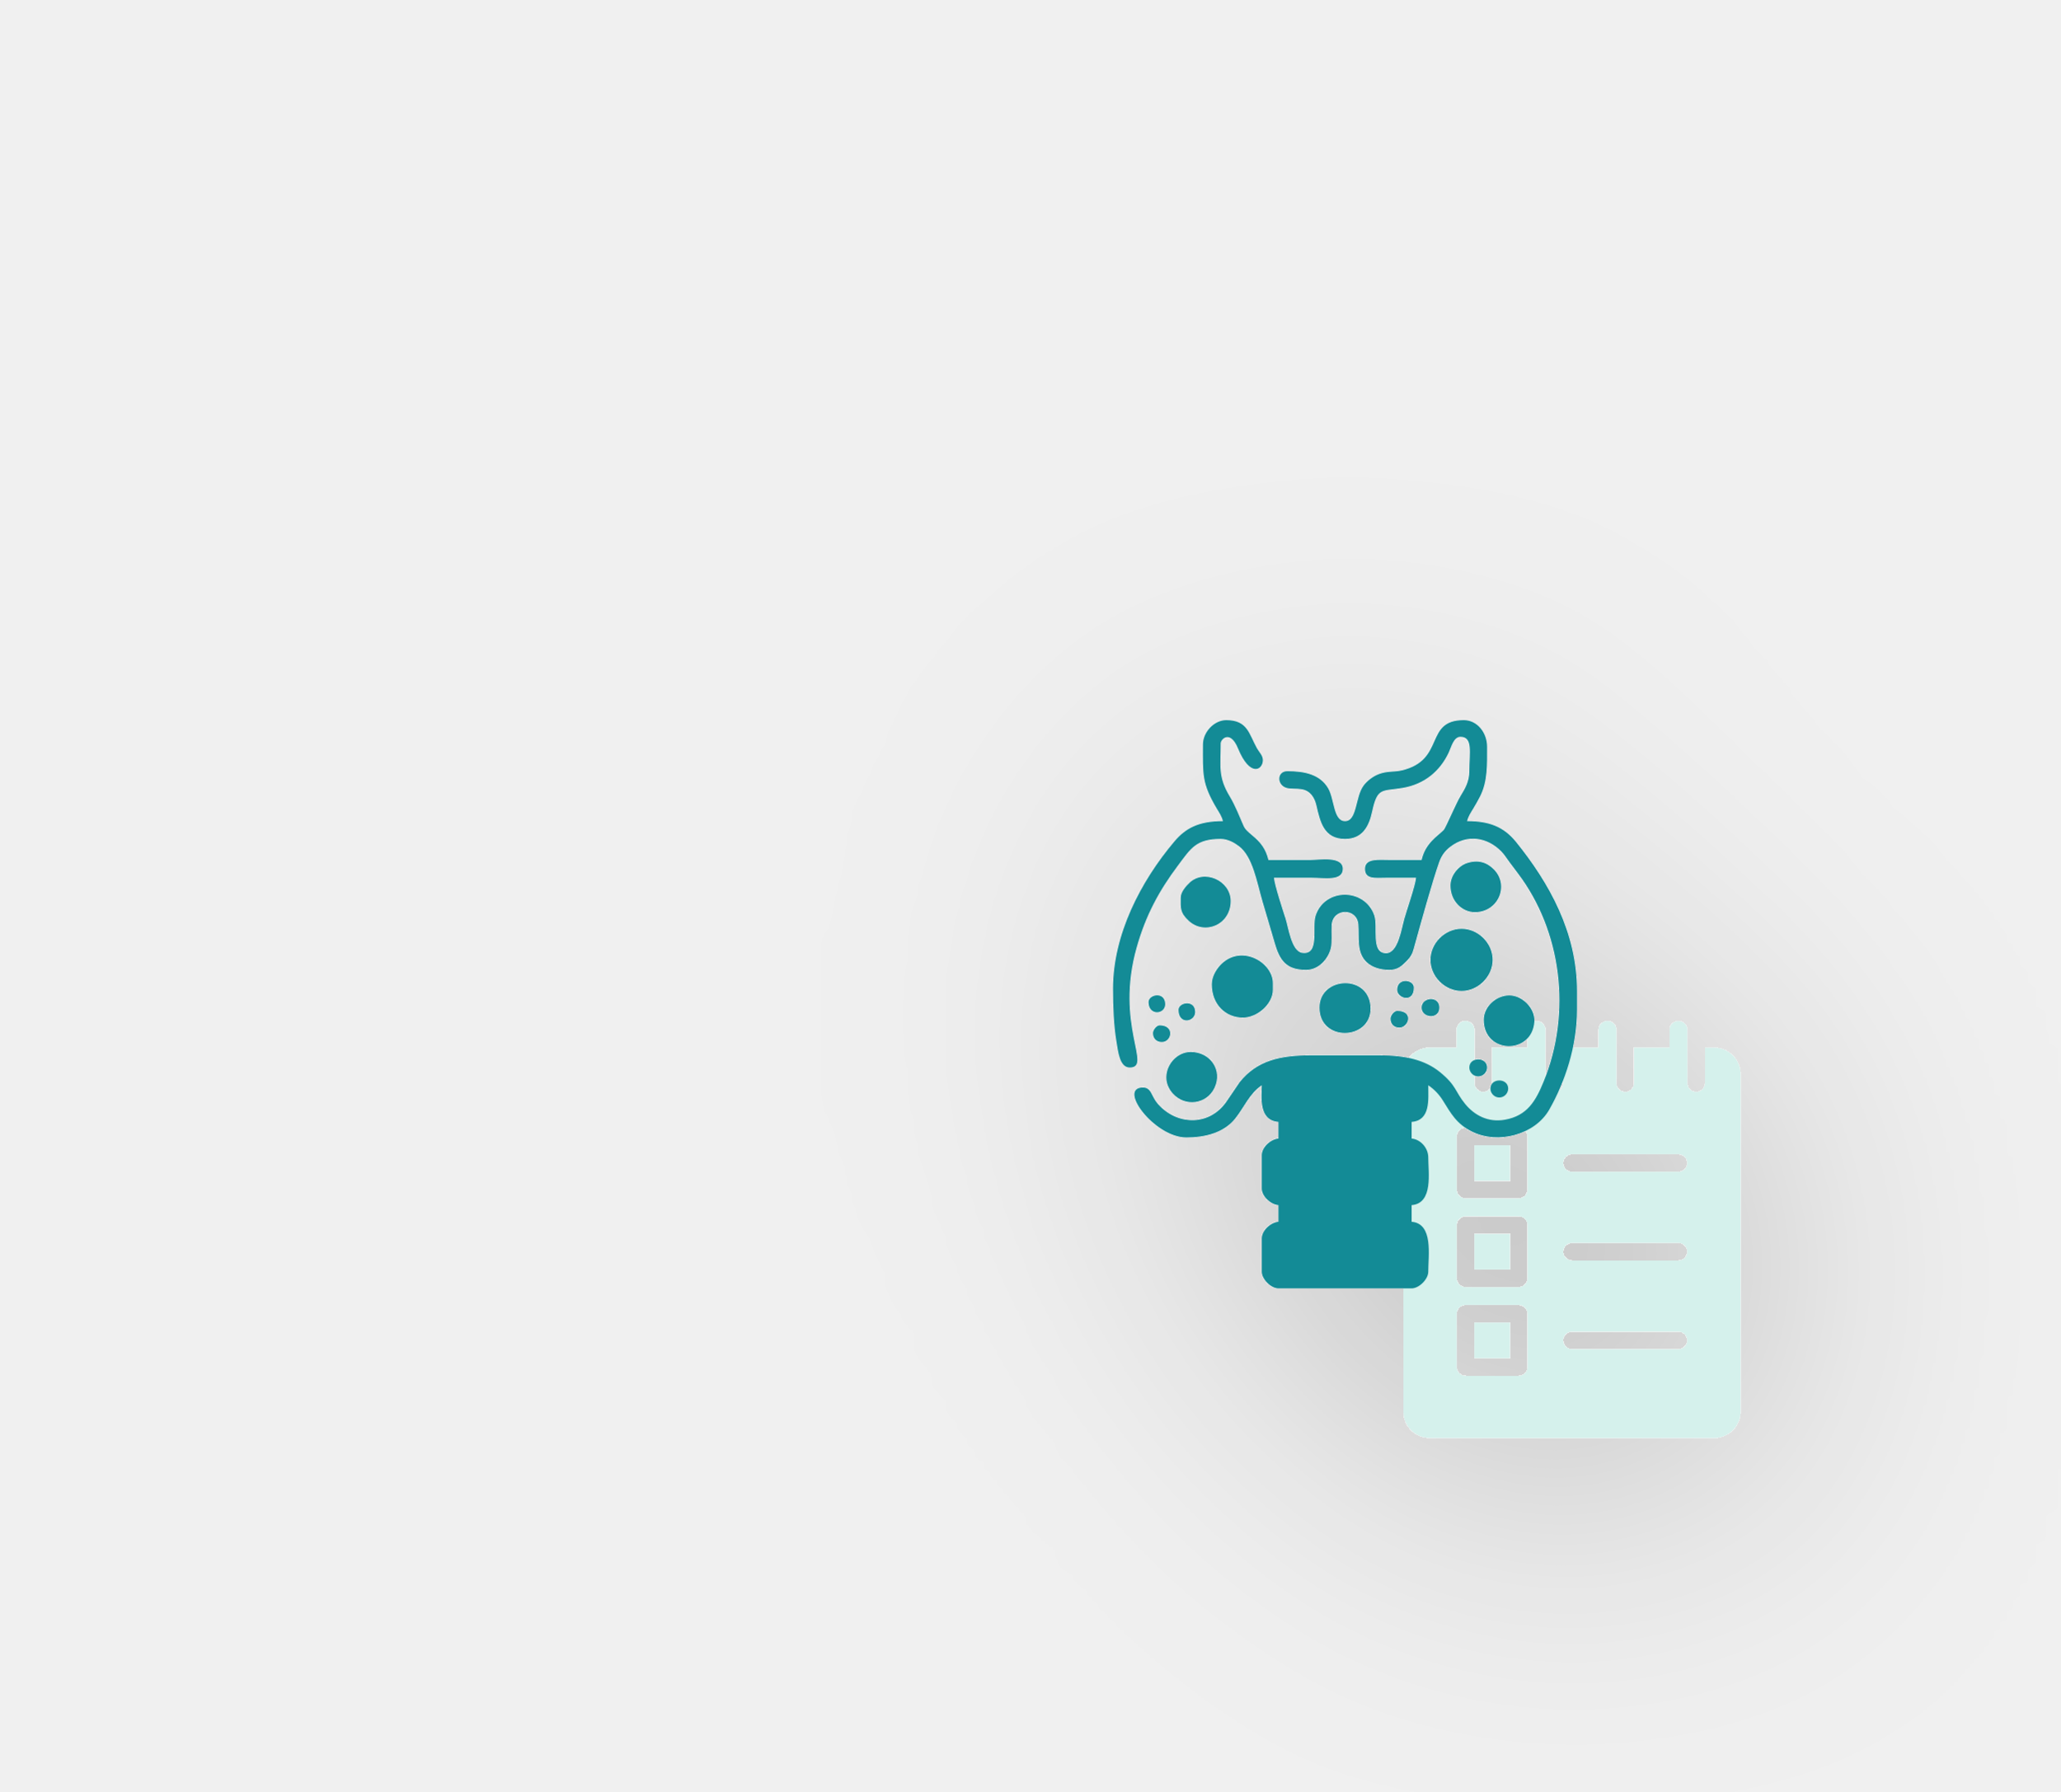
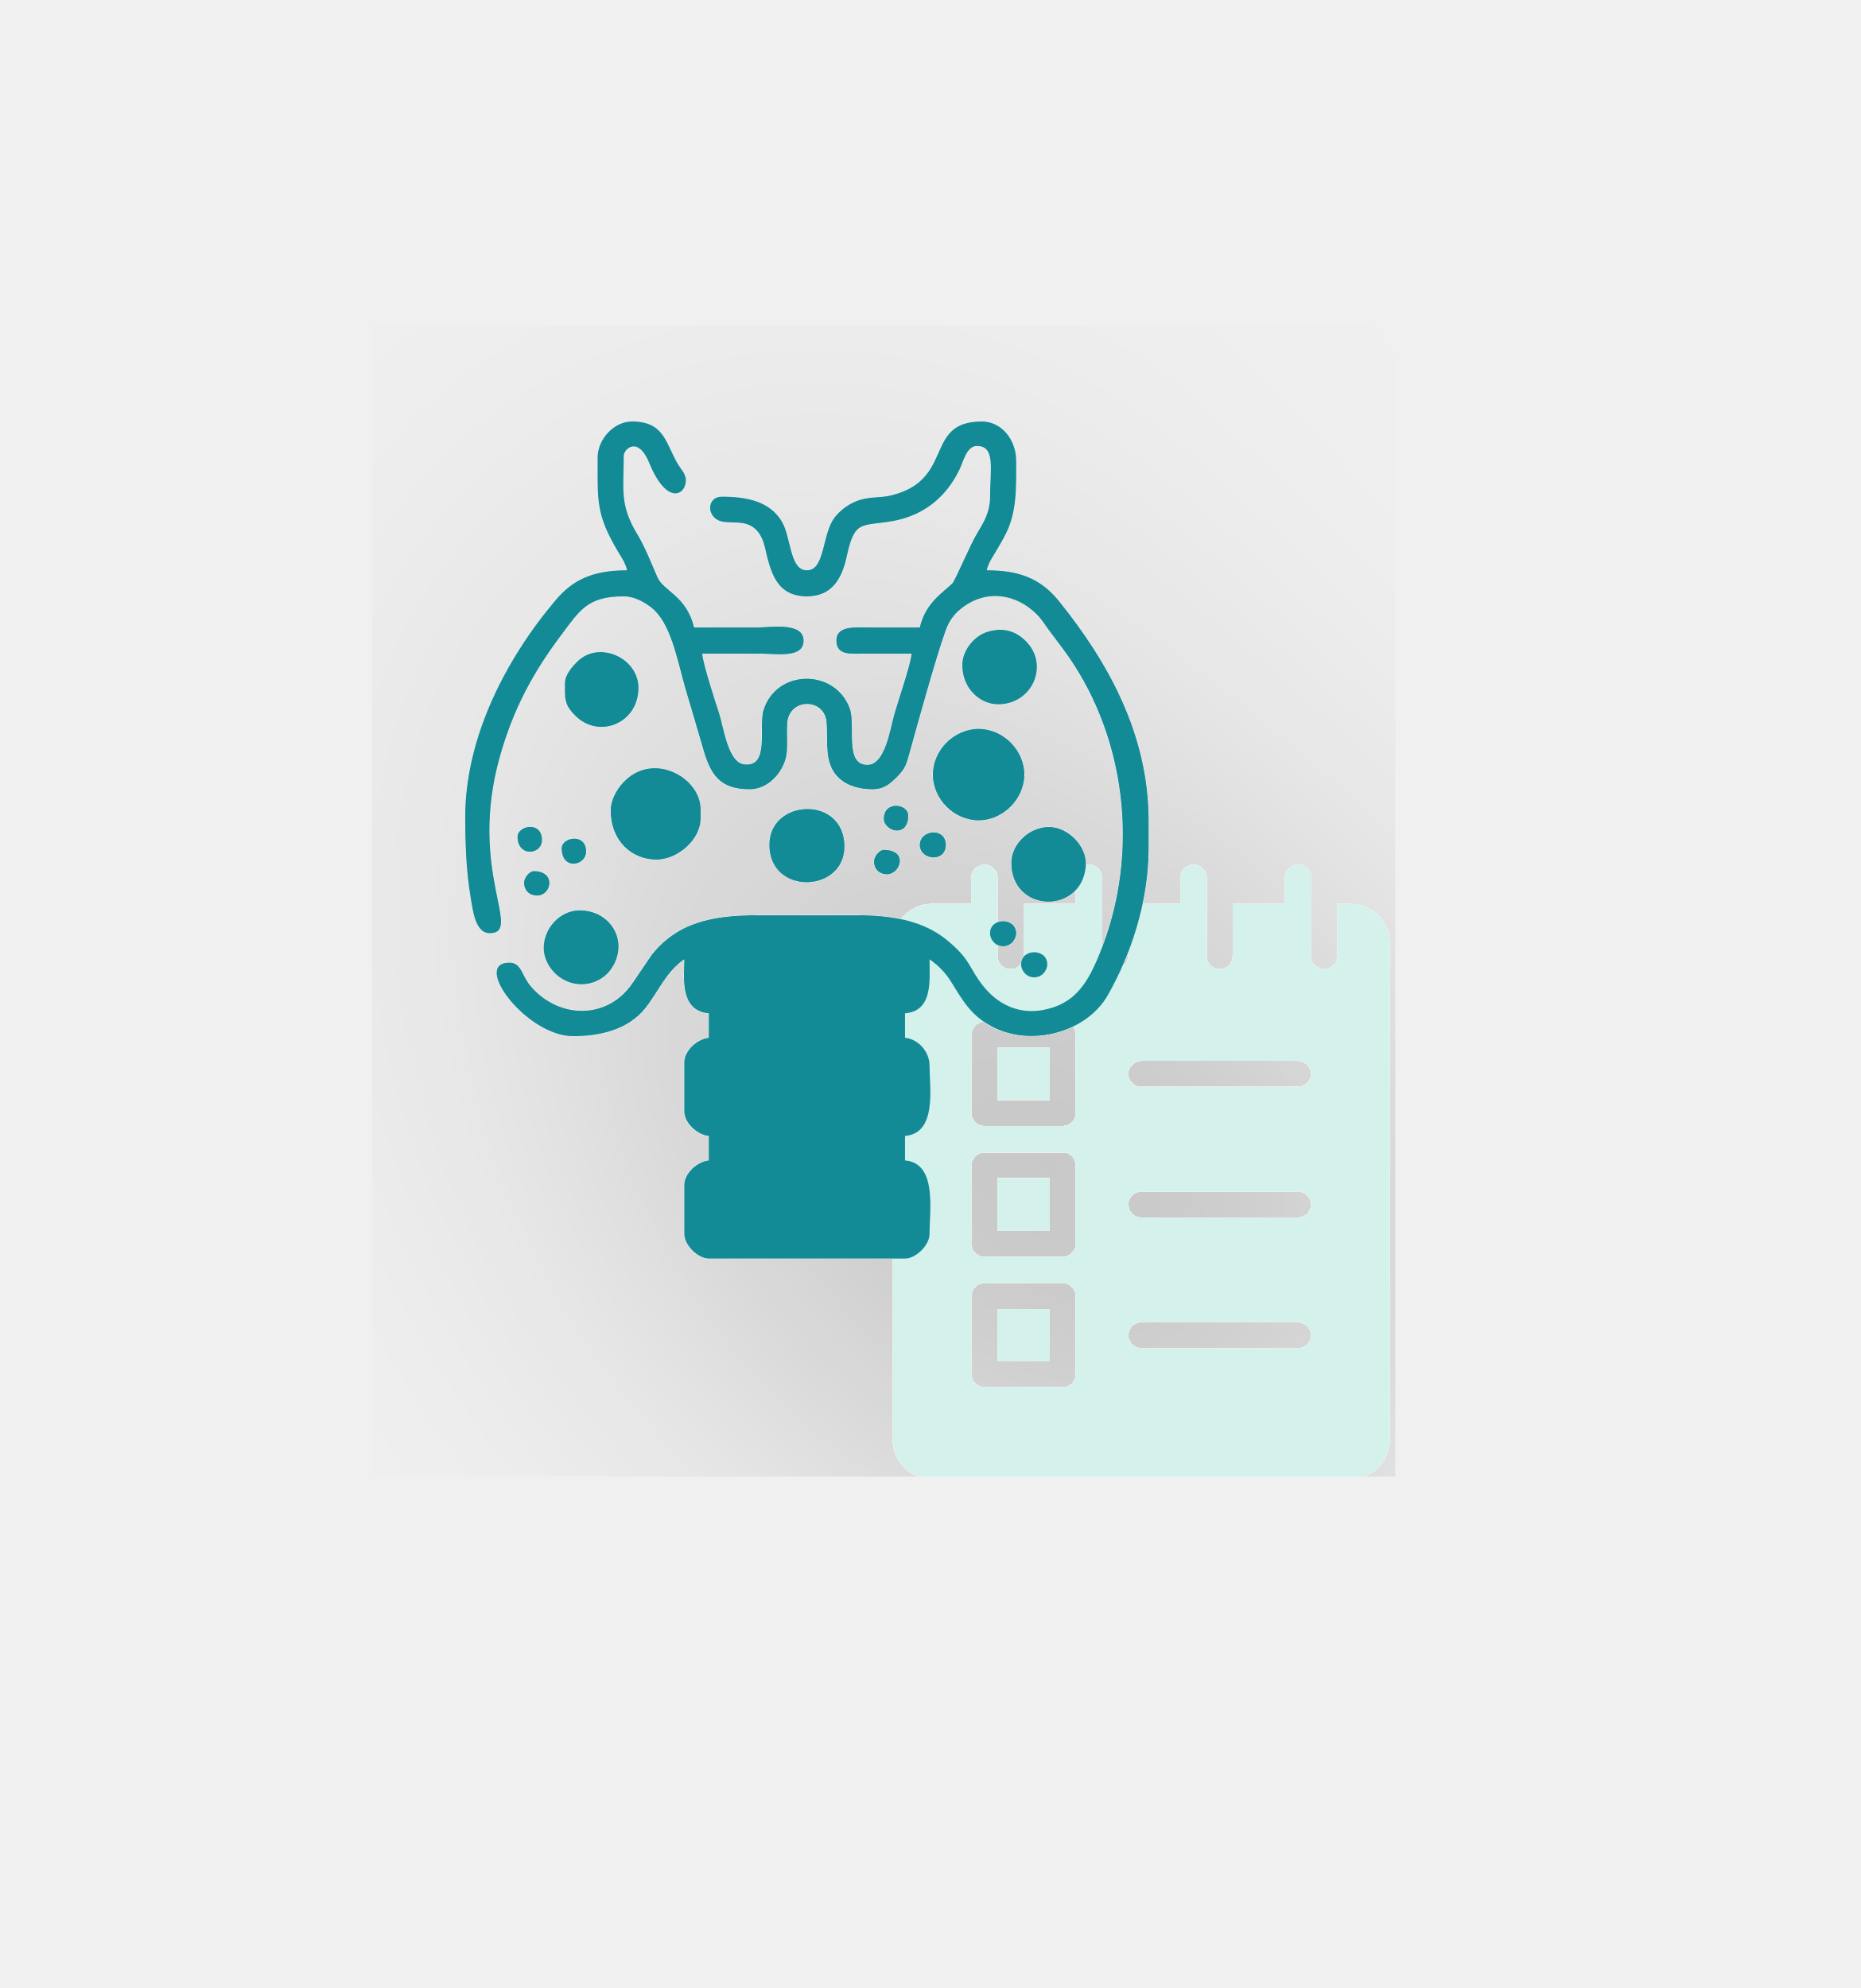
- <svg xmlns="http://www.w3.org/2000/svg" width="261" height="227" viewBox="0 0 261 227" fill="none">
-   <g id="ÑÐ½Ð´Ð¾ÐºÑÐ¸Ð½Ð¾Ð»Ð¾Ð³Ð¸Ñ 1" filter="url(#filter0_d_190_803)">
-     <g id="Ð¡Ð»Ð¾Ð¹_x0020_1">
-       <path id="Vector" d="M186.789 160.859H191.285V156.362H186.789V160.859Z" fill="#D5F1EC" />
-       <path id="Vector_2" d="M186.789 172.099H191.285V167.602H186.789V172.099Z" fill="#D5F1EC" />
-       <path id="Vector_3" d="M186.789 149.618H191.285V145.122H186.789V149.618Z" fill="#D5F1EC" />
-       <path id="Vector_4" d="M217.138 132.757H216.014V137.254C216.014 137.874 215.511 138.378 214.89 138.378C214.269 138.378 213.766 137.874 213.766 137.254C213.766 136.963 213.766 130.087 213.766 130.509C213.766 129.889 213.262 129.385 212.641 129.385C212.021 129.385 211.517 129.889 211.517 130.509V132.757H207.021V137.254C207.021 137.874 206.518 138.378 205.897 138.378C205.277 138.378 204.774 137.874 204.774 137.254C204.774 136.963 204.774 130.087 204.774 130.509C204.774 129.889 204.27 129.385 203.649 129.385C203.029 129.385 202.525 129.889 202.525 130.509V132.757H198.029V137.254C198.029 137.874 197.526 138.378 196.905 138.378C196.284 138.378 195.781 137.874 195.781 137.254C195.781 136.963 195.781 130.087 195.781 130.509C195.781 129.889 195.278 129.385 194.657 129.385C194.036 129.385 193.533 129.889 193.533 130.509V132.757H189.037V137.254C189.037 137.874 188.533 138.378 187.913 138.378C187.292 138.378 186.789 137.874 186.789 137.254C186.789 136.963 186.789 130.087 186.789 130.509C186.789 129.889 186.286 129.385 185.665 129.385C185.044 129.385 184.541 129.889 184.541 130.509V132.757H181.169C179.309 132.757 177.797 134.27 177.797 136.13V178.843C177.797 180.703 179.309 182.215 181.169 182.215H217.138C218.997 182.215 220.51 180.703 220.51 178.843V136.13C220.51 134.27 218.997 132.757 217.138 132.757ZM193.533 173.223C193.533 173.844 193.03 174.347 192.409 174.347H185.665C185.044 174.347 184.541 173.844 184.541 173.223V166.479C184.541 165.858 185.044 165.355 185.665 165.355H192.409C193.03 165.355 193.533 165.858 193.533 166.479V173.223ZM193.533 161.982C193.533 162.603 193.03 163.106 192.409 163.106H185.665C185.044 163.106 184.541 162.603 184.541 161.982V155.238C184.541 154.617 185.044 154.114 185.665 154.114H192.409C193.03 154.114 193.533 154.617 193.533 155.238V161.982ZM193.533 150.742C193.533 151.363 193.03 151.866 192.409 151.866H185.665C185.044 151.866 184.541 151.363 184.541 150.742V143.998C184.541 143.377 185.044 142.874 185.665 142.874H192.409C193.03 142.874 193.533 143.377 193.533 143.998V150.742ZM212.641 170.975H199.153C198.532 170.975 198.029 170.471 198.029 169.851C198.029 169.23 198.532 168.726 199.153 168.726H212.641C213.262 168.726 213.766 169.23 213.766 169.851C213.766 170.471 213.262 170.975 212.641 170.975ZM212.641 159.734H199.153C198.532 159.734 198.029 159.231 198.029 158.61C198.029 157.99 198.532 157.486 199.153 157.486H212.641C213.262 157.486 213.766 157.99 213.766 158.61C213.766 159.231 213.262 159.734 212.641 159.734ZM212.641 148.494H199.153C198.532 148.494 198.029 147.99 198.029 147.37C198.029 146.749 198.532 146.246 199.153 146.246H212.641C213.262 146.246 213.766 146.749 213.766 147.37C213.766 147.99 213.262 148.494 212.641 148.494Z" fill="#D5F1EC" />
-       <g id="_2574465590752">
-         <path id="Vector_5" fill-rule="evenodd" clip-rule="evenodd" d="M152.398 94.347C152.398 98.116 152.241 99.234 154.146 102.444C154.466 102.983 154.782 103.416 154.93 104.051C151.855 104.051 150.206 104.939 148.783 106.623C144.508 111.677 141.007 118.431 141.007 125.286C141.007 127.523 141.095 129.905 141.447 132.018C141.651 133.238 141.843 135.27 143.117 135.27C146.042 135.27 141.193 129.921 144.019 120C145.167 115.97 146.829 112.878 149.264 109.636C150.861 107.51 151.52 106.301 154.648 106.301C155.561 106.301 156.395 106.792 156.962 107.221C158.719 108.55 159.22 111.74 159.976 114.333C160.478 116.058 160.98 117.688 161.48 119.439C162.124 121.699 162.95 122.895 165.477 122.895C167.071 122.895 168.289 121.484 168.608 120.12C168.776 119.403 168.661 118.205 168.704 117.263C168.808 115.03 171.907 114.987 172.087 117.129C172.23 118.827 171.824 120.707 173.173 121.949C173.895 122.614 174.962 122.895 176.024 122.895C177.082 122.895 177.612 122.367 178.171 121.808C178.916 121.064 178.974 120.687 179.289 119.551C180.017 116.928 181.474 111.645 182.332 109.234C182.641 108.364 183.101 107.78 183.755 107.282C185.853 105.681 188.402 106.061 190.196 107.879C190.619 108.309 190.872 108.757 191.232 109.234C191.614 109.74 191.935 110.174 192.317 110.68C197.815 117.96 199.158 128.282 195.553 137.08C194.551 139.524 193.473 141.386 190.651 141.885C188.532 142.26 186.797 141.329 185.616 139.882C184.319 138.293 184.536 137.547 182.375 135.81C180.528 134.327 178.077 133.723 174.758 133.723H166.18C162.248 133.723 159.287 134.344 157.059 137.118L155.353 139.631C153.271 142.601 149.395 142.643 146.946 140.16C146.559 139.769 146.316 139.418 146.069 138.928C145.767 138.325 145.539 137.802 144.804 137.802C141.533 137.802 146.268 144.13 150.289 144.13C152.607 144.13 155.013 143.571 156.48 141.744C157.623 140.321 158.285 138.57 159.852 137.52C159.852 138.957 159.397 141.948 161.961 142.161V144.271C160.99 144.352 159.852 145.366 159.852 146.38V150.599C159.852 151.609 161.001 152.629 161.961 152.708V154.818C160.99 154.899 159.852 155.913 159.852 156.928V161.146C159.852 162.093 161.014 163.256 161.961 163.256H178.837C179.783 163.256 180.946 162.093 180.946 161.146C180.946 159.072 181.613 155.049 178.837 154.818V152.708C181.608 152.478 180.946 148.561 180.946 146.662C180.946 145.439 179.946 144.363 178.837 144.271V142.161C181.257 141.96 180.946 139.328 180.946 137.52C181.703 138.028 182.327 138.688 182.805 139.458C183.854 141.146 184.54 142.415 186.474 143.383C189.804 145.049 194.468 143.766 196.271 140.611C198.251 137.144 199.79 132.584 199.79 127.958V125.567C199.79 118.151 196.261 111.882 192.078 106.701C190.473 104.711 188.586 104.051 185.868 104.051C186.016 103.416 186.332 102.983 186.652 102.444C186.973 101.903 187.232 101.464 187.511 100.912C188.477 98.996 188.399 96.896 188.399 94.628C188.399 92.86 187.173 91.253 185.446 91.253C180.396 91.253 183.169 96.29 177.607 97.618C176.626 97.852 175.776 97.68 174.7 98.085C173.931 98.375 173.206 98.943 172.766 99.527C171.681 100.968 171.962 104.051 170.399 104.051C168.908 104.051 169.062 101.234 168.251 99.87C167.216 98.13 165.274 97.722 163.086 97.722C161.73 97.722 161.742 99.54 163.061 99.857C163.542 99.973 164.235 99.896 164.886 100.001C165.984 100.178 166.534 101.02 166.774 102.05C167.253 104.102 167.704 106.301 170.399 106.301C172.601 106.301 173.429 104.721 173.833 102.844C174.508 99.711 175.072 100.287 177.715 99.835C180.463 99.366 182.418 97.716 183.527 95.381C183.858 94.683 184.147 93.363 185.024 93.363C186.641 93.363 186.149 95.387 186.149 97.722C186.149 99.059 185.575 99.979 185.05 100.842C184.455 101.817 183.149 104.93 182.908 105.17C182.084 105.992 180.604 106.821 180.102 108.972C178.743 108.972 177.383 108.973 176.024 108.972C174.647 108.972 172.93 108.736 172.93 110.098C172.93 111.461 174.267 111.224 175.602 111.223C176.868 111.222 178.133 111.223 179.399 111.223C179.32 112.172 178.217 115.356 177.932 116.365C177.544 117.736 177.125 120.785 175.602 120.785C173.607 120.785 174.611 117.404 174.097 115.962C172.859 112.49 167.783 112.507 166.665 116.067C166.213 117.509 167.232 121.076 164.961 120.736C163.604 120.532 163.228 117.509 162.858 116.373C162.499 115.272 161.475 112.139 161.398 111.223C162.992 111.223 164.586 111.223 166.18 111.223C167.767 111.223 170.117 111.684 170.117 110.098C170.117 108.448 167.152 108.972 166.039 108.972C164.258 108.972 162.477 108.972 160.695 108.972C160.061 106.25 158.065 105.837 157.552 104.662C157.028 103.46 156.476 102.044 155.802 100.929C154.279 98.41 154.648 97.104 154.648 94.207C154.648 93.645 155.861 92.44 156.839 94.828C158.355 98.531 159.992 97.581 159.992 96.316C159.992 95.723 159.515 95.303 159.243 94.815C158.223 92.991 158.068 91.253 155.351 91.253C153.798 91.253 152.398 92.783 152.398 94.347Z" fill="#138B96" />
-         <path id="Vector_6" fill-rule="evenodd" clip-rule="evenodd" d="M181.227 121.629C181.227 123.741 183.053 125.567 185.165 125.567C187.266 125.567 189.103 123.725 189.103 121.629C189.103 119.517 187.277 117.692 185.165 117.692C183.053 117.692 181.227 119.517 181.227 121.629Z" fill="#138B96" />
-         <path id="Vector_7" fill-rule="evenodd" clip-rule="evenodd" d="M153.523 124.723C153.523 127.299 155.294 128.942 157.461 128.942C159.294 128.942 161.258 127.214 161.258 125.426V124.583C161.258 121.968 157.39 119.696 154.818 122.081C154.223 122.634 153.523 123.633 153.523 124.723Z" fill="#138B96" />
-         <path id="Vector_8" fill-rule="evenodd" clip-rule="evenodd" d="M167.164 127.677C167.164 132.053 173.633 131.827 173.633 127.817C173.633 123.383 167.164 123.674 167.164 127.677Z" fill="#138B96" />
-         <path id="Vector_9" fill-rule="evenodd" clip-rule="evenodd" d="M187.977 129.223C187.977 133.562 194.081 133.703 194.387 129.456C194.507 127.801 192.875 126.13 191.212 126.13C189.539 126.13 187.977 127.573 187.977 129.223Z" fill="#138B96" />
-         <path id="Vector_10" fill-rule="evenodd" clip-rule="evenodd" d="M183.759 112.207C183.759 114.188 185.237 115.582 186.852 115.582C189.795 115.582 191.24 112.223 189.285 110.197C188.398 109.277 187.271 108.905 185.845 109.371C184.812 109.708 183.759 110.905 183.759 112.207Z" fill="#138B96" />
-         <path id="Vector_11" fill-rule="evenodd" clip-rule="evenodd" d="M149.585 113.754C149.585 115.009 149.456 115.621 150.6 116.678C152.612 118.537 155.914 117.19 155.914 114.176C155.914 111.564 152.525 110.077 150.67 111.885C150.254 112.291 149.585 113.018 149.585 113.754Z" fill="#138B96" />
-         <path id="Vector_12" fill-rule="evenodd" clip-rule="evenodd" d="M147.758 136.536C147.758 137.359 148.148 138.075 148.565 138.542C150.146 140.315 152.878 139.914 153.859 137.856C154.926 135.619 153.338 133.302 150.851 133.302C149.165 133.302 147.758 134.839 147.758 136.536Z" fill="#138B96" />
-         <path id="Vector_13" fill-rule="evenodd" clip-rule="evenodd" d="M180.102 127.677C180.102 129.011 182.352 129.224 182.352 127.677C182.352 126.129 180.102 126.342 180.102 127.677Z" fill="#138B96" />
-         <path id="Vector_14" fill-rule="evenodd" clip-rule="evenodd" d="M188.821 137.942C188.821 138.496 189.28 139.067 189.946 139.067C190.613 139.067 191.071 138.496 191.071 137.942C191.071 136.563 188.821 136.563 188.821 137.942Z" fill="#138B96" />
-         <path id="Vector_15" fill-rule="evenodd" clip-rule="evenodd" d="M186.149 135.27C186.149 135.824 186.608 136.396 187.274 136.396C187.941 136.396 188.399 135.824 188.399 135.27C188.399 133.89 186.149 133.89 186.149 135.27Z" fill="#138B96" />
-         <path id="Vector_16" fill-rule="evenodd" clip-rule="evenodd" d="M176.165 129.083C176.165 129.763 176.609 130.208 177.29 130.208C178.445 130.208 179.17 128.098 177.009 128.098C176.611 128.098 176.165 128.685 176.165 129.083Z" fill="#138B96" />
-         <path id="Vector_17" fill-rule="evenodd" clip-rule="evenodd" d="M149.304 127.958C149.304 129.903 151.414 129.497 151.414 128.239C151.414 126.622 149.304 127.004 149.304 127.958Z" fill="#138B96" />
-         <path id="Vector_18" fill-rule="evenodd" clip-rule="evenodd" d="M146.07 130.911C146.07 131.591 146.514 132.036 147.195 132.036C148.453 132.036 148.859 129.927 146.914 129.927C146.516 129.927 146.07 130.513 146.07 130.911Z" fill="#138B96" />
-         <path id="Vector_19" fill-rule="evenodd" clip-rule="evenodd" d="M145.507 126.973C145.507 128.75 147.617 128.559 147.617 127.254C147.617 125.58 145.507 126.001 145.507 126.973Z" fill="#138B96" />
-         <path id="Vector_20" fill-rule="evenodd" clip-rule="evenodd" d="M177.009 125.426C177.009 126.51 179.118 127.149 179.118 125.145C179.118 124.106 177.009 123.845 177.009 125.426Z" fill="#138B96" />
-       </g>
-     </g>
+ <svg xmlns="http://www.w3.org/2000/svg" width="160" height="171" viewBox="0 0 160 171" fill="none">
+   <g clip-path="url(#clip0_368_137)" filter="url(#filter0_d_368_137)">
+     <path d="M85.789 105.859H90.285V101.362H85.789V105.859Z" fill="#D5F1EC" />
+     <path d="M85.789 117.099H90.285V112.602H85.789V117.099Z" fill="#D5F1EC" />
+     <path d="M85.789 94.618H90.285V90.122H85.789V94.618Z" fill="#D5F1EC" />
+     <path d="M116.138 77.757H115.014V82.254C115.014 82.874 114.511 83.378 113.89 83.378C113.269 83.378 112.766 82.874 112.766 82.254C112.766 81.963 112.766 75.087 112.766 75.509C112.766 74.889 112.262 74.385 111.641 74.385C111.021 74.385 110.517 74.889 110.517 75.509V77.757H106.021V82.254C106.021 82.874 105.518 83.378 104.897 83.378C104.277 83.378 103.774 82.874 103.774 82.254C103.774 81.963 103.774 75.087 103.774 75.509C103.774 74.889 103.27 74.385 102.649 74.385C102.029 74.385 101.525 74.889 101.525 75.509V77.757H97.029V82.254C97.029 82.874 96.526 83.378 95.905 83.378C95.284 83.378 94.781 82.874 94.781 82.254C94.781 81.963 94.781 75.087 94.781 75.509C94.781 74.889 94.278 74.385 93.657 74.385C93.036 74.385 92.533 74.889 92.533 75.509V77.757H88.037V82.254C88.037 82.874 87.533 83.378 86.913 83.378C86.292 83.378 85.789 82.874 85.789 82.254C85.789 81.963 85.789 75.087 85.789 75.509C85.789 74.889 85.286 74.385 84.665 74.385C84.044 74.385 83.541 74.889 83.541 75.509V77.757H80.169C78.309 77.757 76.796 79.27 76.796 81.13V123.843C76.796 125.703 78.309 127.215 80.169 127.215H116.138C117.997 127.215 119.51 125.703 119.51 123.843V81.13C119.51 79.27 117.997 77.757 116.138 77.757ZM92.533 118.223C92.533 118.844 92.029 119.347 91.409 119.347H84.665C84.044 119.347 83.541 118.844 83.541 118.223V111.479C83.541 110.858 84.044 110.355 84.665 110.355H91.409C92.029 110.355 92.533 110.858 92.533 111.479V118.223ZM92.533 106.982C92.533 107.603 92.029 108.106 91.409 108.106H84.665C84.044 108.106 83.541 107.603 83.541 106.982V100.238C83.541 99.618 84.044 99.114 84.665 99.114H91.409C92.029 99.114 92.533 99.618 92.533 100.238V106.982ZM92.533 95.742C92.533 96.363 92.029 96.866 91.409 96.866H84.665C84.044 96.866 83.541 96.363 83.541 95.742V88.998C83.541 88.377 84.044 87.874 84.665 87.874H91.409C92.029 87.874 92.533 88.377 92.533 88.998V95.742ZM111.641 115.975H98.153C97.532 115.975 97.029 115.471 97.029 114.851C97.029 114.23 97.532 113.726 98.153 113.726H111.641C112.262 113.726 112.766 114.23 112.766 114.851C112.766 115.471 112.262 115.975 111.641 115.975ZM111.641 104.734H98.153C97.532 104.734 97.029 104.231 97.029 103.61C97.029 102.99 97.532 102.486 98.153 102.486H111.641C112.262 102.486 112.766 102.99 112.766 103.61C112.766 104.231 112.262 104.734 111.641 104.734ZM111.641 93.494H98.153C97.532 93.494 97.029 92.99 97.029 92.37C97.029 91.749 97.532 91.246 98.153 91.246H111.641C112.262 91.246 112.766 91.749 112.766 92.37C112.766 92.99 112.262 93.494 111.641 93.494Z" fill="#D5F1EC" />
+     <path fill-rule="evenodd" clip-rule="evenodd" d="M51.398 39.347C51.398 43.116 51.241 44.234 53.146 47.444C53.466 47.983 53.782 48.416 53.93 49.051C50.855 49.051 49.206 49.939 47.783 51.623C43.508 56.677 40.007 63.431 40.007 70.286C40.007 72.523 40.095 74.905 40.447 77.018C40.651 78.238 40.843 80.27 42.117 80.27C45.042 80.27 40.193 74.921 43.019 65C44.167 60.969 45.829 57.878 48.264 54.636C49.861 52.51 50.52 51.301 53.648 51.301C54.561 51.301 55.395 51.792 55.962 52.221C57.719 53.55 58.22 56.74 58.976 59.333C59.478 61.058 59.98 62.688 60.48 64.439C61.124 66.699 61.95 67.895 64.477 67.895C66.071 67.895 67.289 66.484 67.609 65.12C67.776 64.403 67.661 63.205 67.704 62.263C67.808 60.03 70.907 59.987 71.087 62.129C71.23 63.827 70.825 65.707 72.173 66.949C72.895 67.614 73.962 67.895 75.024 67.895C76.082 67.895 76.612 67.367 77.171 66.808C77.916 66.064 77.974 65.687 78.289 64.551C79.017 61.928 80.474 56.645 81.332 54.234C81.641 53.364 82.101 52.78 82.755 52.282C84.853 50.681 87.402 51.061 89.196 52.879C89.619 53.309 89.872 53.757 90.232 54.234C90.614 54.74 90.935 55.174 91.317 55.68C96.815 62.96 98.158 73.282 94.553 82.08C93.551 84.524 92.473 86.386 89.651 86.885C87.532 87.26 85.797 86.329 84.616 84.882C83.319 83.293 83.536 82.547 81.375 80.81C79.528 79.327 77.077 78.724 73.758 78.724H65.18C61.248 78.724 58.287 79.344 56.059 82.118L54.352 84.631C52.271 87.601 48.395 87.643 45.946 85.16C45.559 84.769 45.316 84.418 45.069 83.927C44.767 83.325 44.539 82.802 43.804 82.802C40.533 82.802 45.268 89.13 49.289 89.13C51.607 89.13 54.013 88.571 55.48 86.744C56.623 85.321 57.285 83.57 58.852 82.52C58.852 83.957 58.397 86.948 60.961 87.161V89.271C59.99 89.352 58.852 90.366 58.852 91.38V95.599C58.852 96.609 60.001 97.629 60.961 97.708V99.818C59.99 99.899 58.852 100.913 58.852 101.928V106.146C58.852 107.093 60.014 108.256 60.961 108.256H77.837C78.783 108.256 79.946 107.093 79.946 106.146C79.946 104.072 80.613 100.049 77.837 99.818V97.708C80.608 97.478 79.946 93.561 79.946 91.662C79.946 90.439 78.946 89.363 77.837 89.271V87.161C80.257 86.96 79.946 84.328 79.946 82.52C80.703 83.028 81.327 83.688 81.805 84.458C82.854 86.146 83.54 87.415 85.474 88.383C88.804 90.049 93.468 88.766 95.271 85.611C97.251 82.144 98.79 77.584 98.79 72.958V70.567C98.79 63.151 95.261 56.882 91.078 51.701C89.473 49.711 87.586 49.051 84.868 49.051C85.016 48.416 85.332 47.983 85.652 47.444C85.973 46.903 86.232 46.464 86.511 45.912C87.477 43.996 87.399 41.896 87.399 39.628C87.399 37.86 86.173 36.253 84.446 36.253C79.396 36.253 82.169 41.29 76.607 42.618C75.626 42.852 74.776 42.68 73.7 43.086C72.931 43.375 72.206 43.943 71.766 44.527C70.681 45.968 70.962 49.051 69.399 49.051C67.908 49.051 68.062 46.234 67.251 44.87C66.216 43.13 64.274 42.722 62.086 42.722C60.73 42.722 60.742 44.539 62.061 44.857C62.542 44.973 63.235 44.896 63.886 45.001C64.984 45.178 65.534 46.02 65.774 47.05C66.254 49.102 66.704 51.301 69.399 51.301C71.601 51.301 72.429 49.721 72.833 47.844C73.508 44.711 74.072 45.287 76.715 44.835C79.463 44.366 81.418 42.715 82.527 40.381C82.858 39.683 83.147 38.363 84.024 38.363C85.641 38.363 85.149 40.387 85.149 42.722C85.149 44.059 84.575 44.979 84.05 45.842C83.455 46.818 82.149 49.93 81.908 50.169C81.084 50.992 79.604 51.821 79.102 53.972C77.743 53.972 76.383 53.973 75.024 53.972C73.647 53.972 71.93 53.736 71.93 55.098C71.93 56.461 73.267 56.224 74.602 56.223C75.868 56.222 77.133 56.223 78.399 56.223C78.32 57.172 77.217 60.356 76.932 61.365C76.544 62.736 76.124 65.785 74.602 65.785C72.606 65.785 73.612 62.404 73.097 60.962C71.859 57.49 66.783 57.508 65.665 61.067C65.213 62.508 66.232 66.076 63.961 65.736C62.604 65.532 62.228 62.509 61.858 61.373C61.499 60.272 60.475 57.139 60.398 56.223C61.992 56.223 63.586 56.223 65.18 56.223C66.767 56.223 69.117 56.684 69.117 55.098C69.117 53.448 66.152 53.972 65.039 53.972C63.258 53.972 61.477 53.972 59.695 53.972C59.061 51.251 57.066 50.837 56.552 49.662C56.028 48.46 55.476 47.044 54.801 45.928C53.279 43.41 53.648 42.104 53.648 39.207C53.648 38.645 54.861 37.44 55.839 39.828C57.355 43.531 58.992 42.581 58.992 41.316C58.992 40.723 58.515 40.303 58.243 39.815C57.224 37.991 57.068 36.253 54.351 36.253C52.798 36.253 51.398 37.783 51.398 39.347Z" fill="#138B96" />
+     <path fill-rule="evenodd" clip-rule="evenodd" d="M80.227 66.629C80.227 68.741 82.053 70.567 84.165 70.567C86.266 70.567 88.103 68.725 88.103 66.629C88.103 64.517 86.277 62.692 84.165 62.692C82.053 62.692 80.227 64.517 80.227 66.629Z" fill="#138B96" />
+     <path fill-rule="evenodd" clip-rule="evenodd" d="M52.523 69.723C52.523 72.299 54.294 73.942 56.461 73.942C58.294 73.942 60.258 72.214 60.258 70.426V69.583C60.258 66.968 56.39 64.696 53.818 67.081C53.223 67.634 52.523 68.633 52.523 69.723Z" fill="#138B96" />
+     <path fill-rule="evenodd" clip-rule="evenodd" d="M66.164 72.677C66.164 77.053 72.633 76.827 72.633 72.817C72.633 68.383 66.164 68.674 66.164 72.677Z" fill="#138B96" />
+     <path fill-rule="evenodd" clip-rule="evenodd" d="M86.977 74.223C86.977 78.562 93.081 78.703 93.388 74.456C93.507 72.801 91.875 71.13 90.212 71.13C88.54 71.13 86.977 72.573 86.977 74.223Z" fill="#138B96" />
+     <path fill-rule="evenodd" clip-rule="evenodd" d="M82.759 57.207C82.759 59.188 84.237 60.582 85.852 60.582C88.795 60.582 90.24 57.223 88.285 55.197C87.398 54.277 86.271 53.905 84.845 54.371C83.812 54.708 82.759 55.905 82.759 57.207Z" fill="#138B96" />
+     <path fill-rule="evenodd" clip-rule="evenodd" d="M48.585 58.754C48.585 60.009 48.456 60.621 49.6 61.678C51.612 63.536 54.914 62.19 54.914 59.176C54.914 56.564 51.525 55.077 49.67 56.885C49.254 57.291 48.585 58.018 48.585 58.754Z" fill="#138B96" />
+     <path fill-rule="evenodd" clip-rule="evenodd" d="M46.758 81.536C46.758 82.359 47.148 83.075 47.565 83.542C49.146 85.315 51.878 84.914 52.859 82.856C53.926 80.619 52.338 78.302 49.851 78.302C48.165 78.302 46.758 79.839 46.758 81.536Z" fill="#138B96" />
+     <path fill-rule="evenodd" clip-rule="evenodd" d="M79.102 72.677C79.102 74.011 81.352 74.224 81.352 72.677C81.352 71.129 79.102 71.342 79.102 72.677Z" fill="#138B96" />
+     <path fill-rule="evenodd" clip-rule="evenodd" d="M87.821 82.942C87.821 83.496 88.28 84.067 88.946 84.067C89.612 84.067 90.071 83.496 90.071 82.942C90.071 81.563 87.821 81.563 87.821 82.942Z" fill="#138B96" />
+     <path fill-rule="evenodd" clip-rule="evenodd" d="M85.149 80.27C85.149 80.824 85.608 81.396 86.274 81.396C86.941 81.396 87.399 80.824 87.399 80.27C87.399 78.891 85.149 78.891 85.149 80.27Z" fill="#138B96" />
+     <path fill-rule="evenodd" clip-rule="evenodd" d="M75.165 74.083C75.165 74.763 75.609 75.208 76.29 75.208C77.445 75.208 78.17 73.098 76.008 73.098C75.611 73.098 75.165 73.685 75.165 74.083Z" fill="#138B96" />
+     <path fill-rule="evenodd" clip-rule="evenodd" d="M48.304 72.958C48.304 74.903 50.413 74.497 50.413 73.239C50.413 71.622 48.304 72.004 48.304 72.958Z" fill="#138B96" />
+     <path fill-rule="evenodd" clip-rule="evenodd" d="M45.07 75.911C45.07 76.591 45.514 77.036 46.195 77.036C47.453 77.036 47.859 74.927 45.914 74.927C45.516 74.927 45.07 75.513 45.07 75.911Z" fill="#138B96" />
+     <path fill-rule="evenodd" clip-rule="evenodd" d="M44.507 71.973C44.507 73.75 46.617 73.559 46.617 72.254C46.617 70.58 44.507 71.001 44.507 71.973Z" fill="#138B96" />
+     <path fill-rule="evenodd" clip-rule="evenodd" d="M76.008 70.426C76.008 71.51 78.118 72.148 78.118 70.145C78.118 69.106 76.008 68.845 76.008 70.426Z" fill="#138B96" />
  </g>
  <defs>
-     <filter id="filter0_d_190_803" x="-40" y="-36" width="325.669" height="268.976" filterUnits="userSpaceOnUse" color-interpolation-filters="sRGB">
+     <filter id="filter0_d_368_137" x="-8" y="-8" width="168" height="179" filterUnits="userSpaceOnUse" color-interpolation-filters="sRGB">
      <feFlood flood-opacity="0" result="BackgroundImageFix" />
      <feColorMatrix in="SourceAlpha" type="matrix" values="0 0 0 0 0 0 0 0 0 0 0 0 0 0 0 0 0 0 127 0" result="hardAlpha" />
      <feOffset dy="4" />
      <feGaussianBlur stdDeviation="20" />
      <feComposite in2="hardAlpha" operator="out" />
      <feColorMatrix type="matrix" values="0 0 0 0 0 0 0 0 0 0 0 0 0 0 0 0 0 0 0.25 0" />
-       <feBlend mode="normal" in2="BackgroundImageFix" result="effect1_dropShadow_190_803" />
-       <feBlend mode="normal" in="SourceGraphic" in2="effect1_dropShadow_190_803" result="shape" />
+       <feBlend mode="normal" in2="BackgroundImageFix" result="effect1_dropShadow_368_137" />
+       <feBlend mode="normal" in="SourceGraphic" in2="effect1_dropShadow_368_137" result="shape" />
    </filter>
+     <clipPath id="clip0_368_137">
+       <rect width="88" height="99" fill="white" transform="translate(32 28)" />
+     </clipPath>
  </defs>
</svg>
